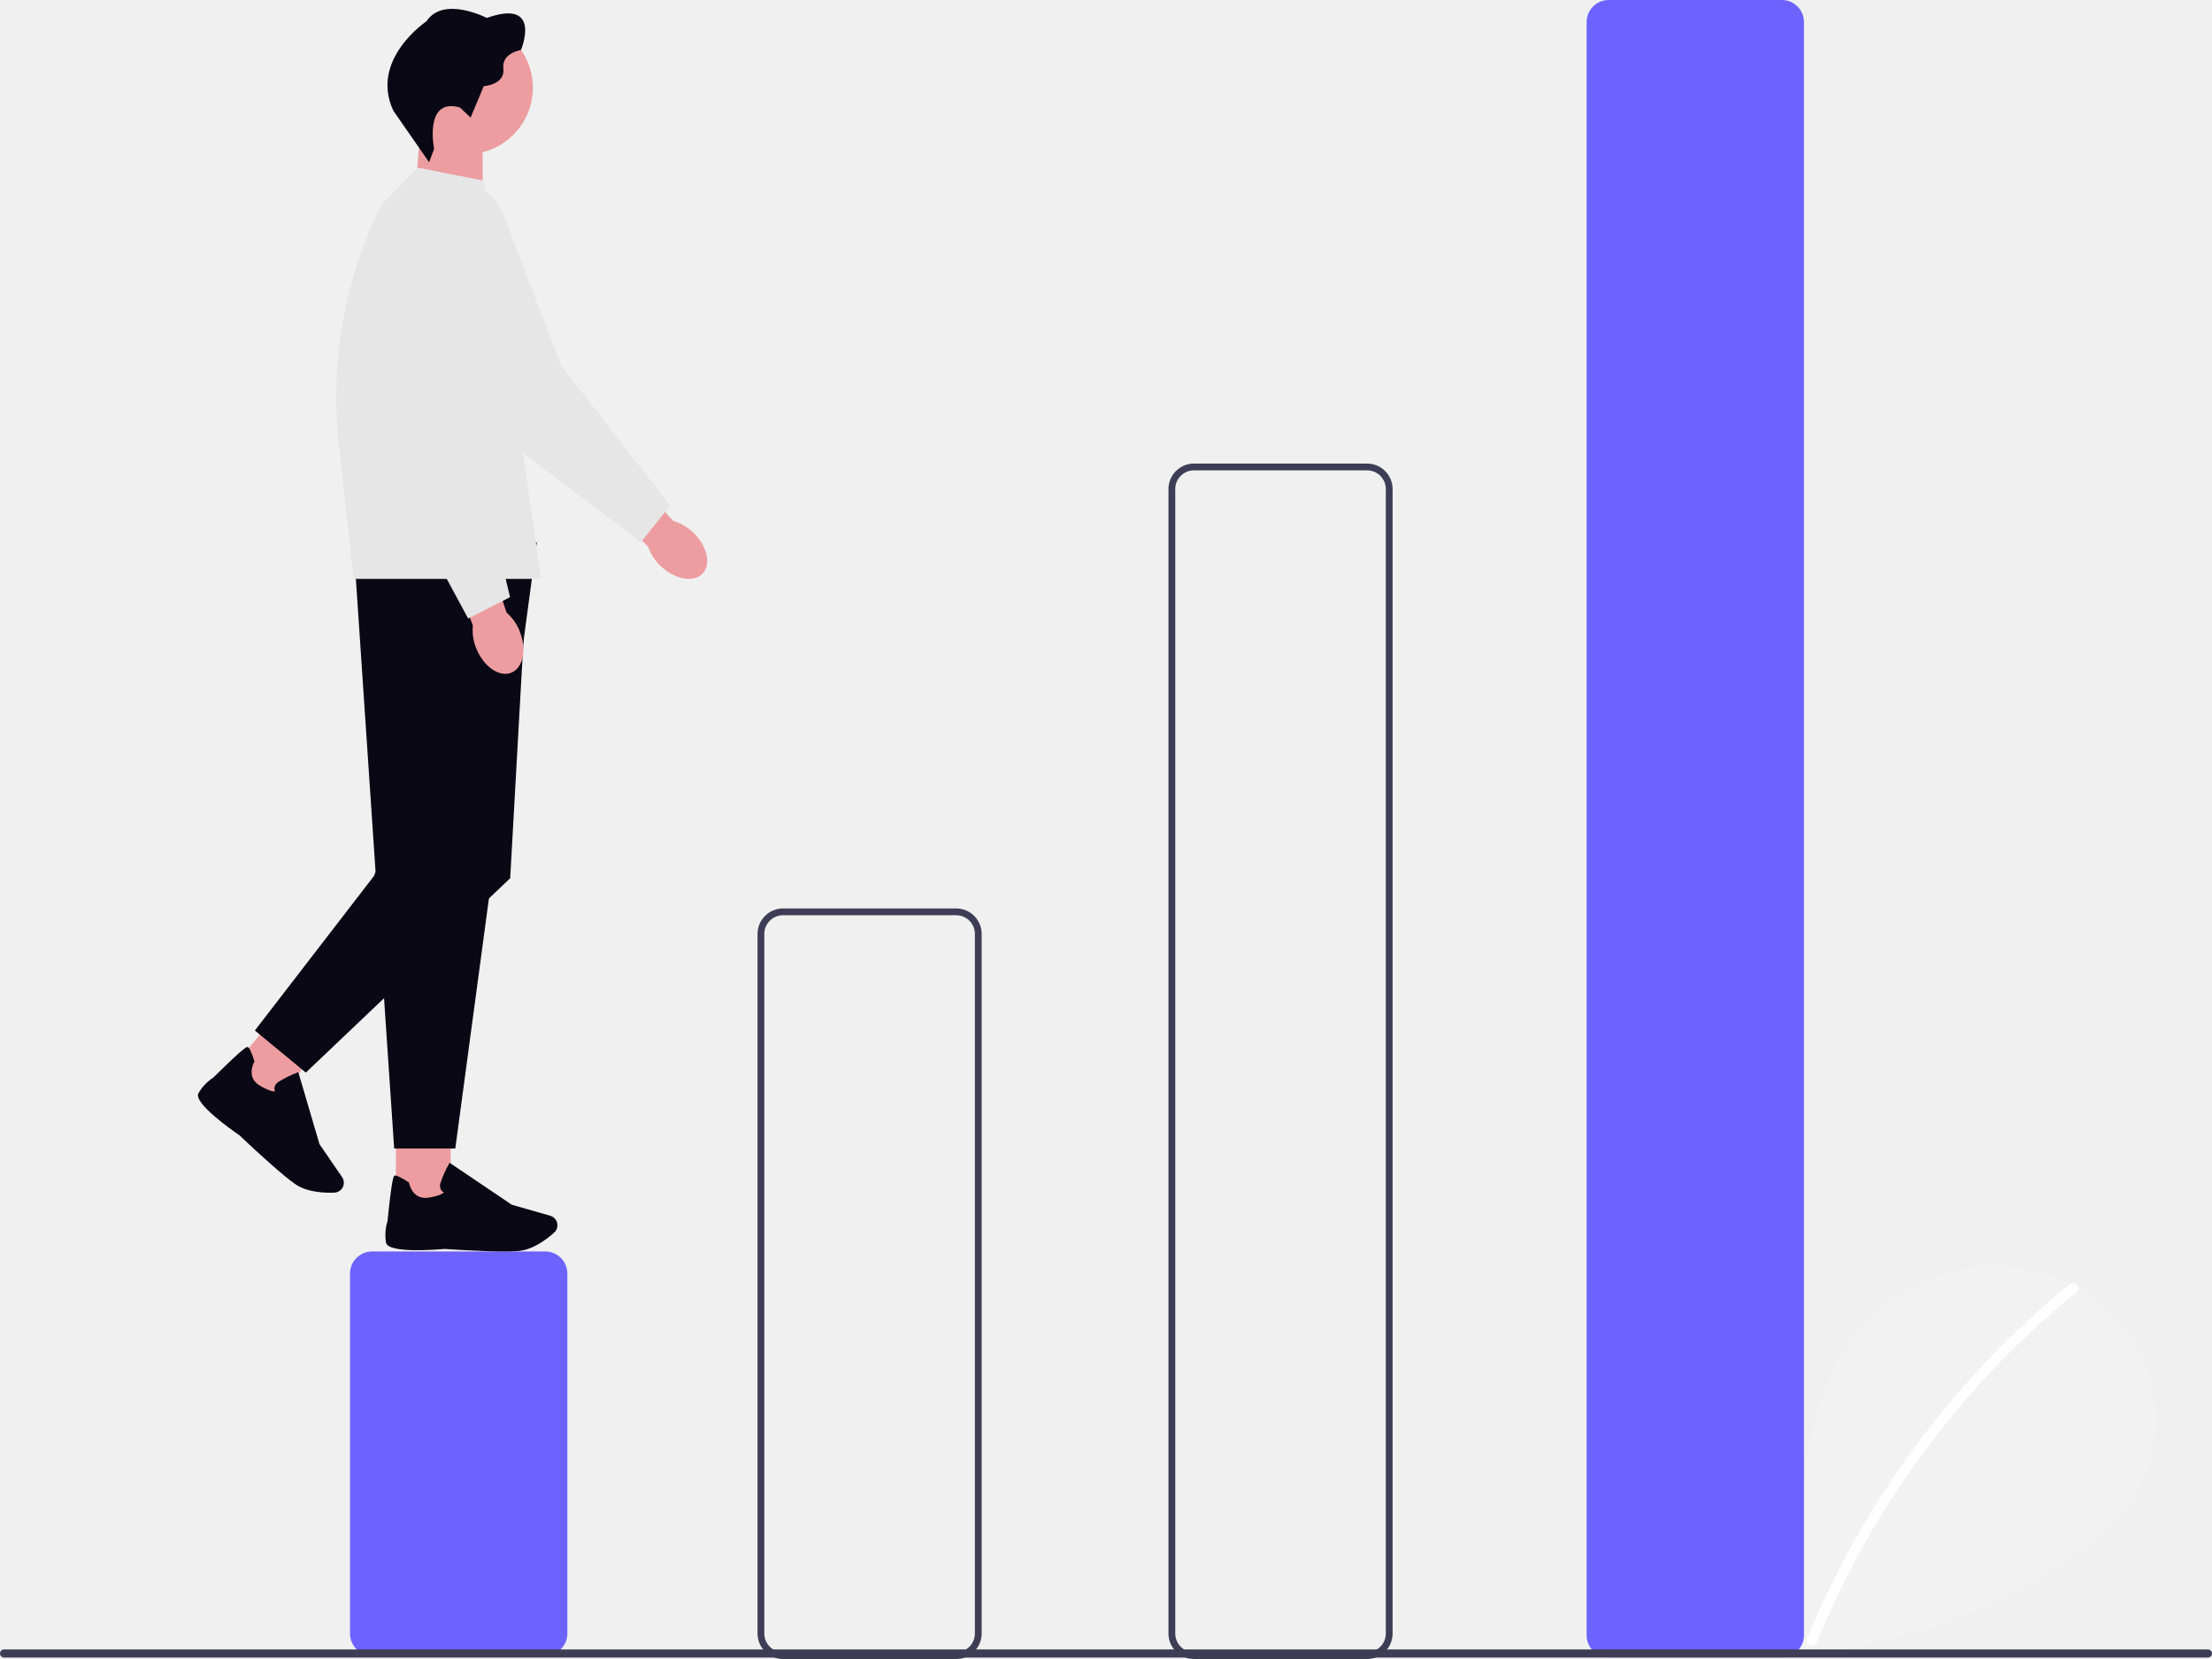
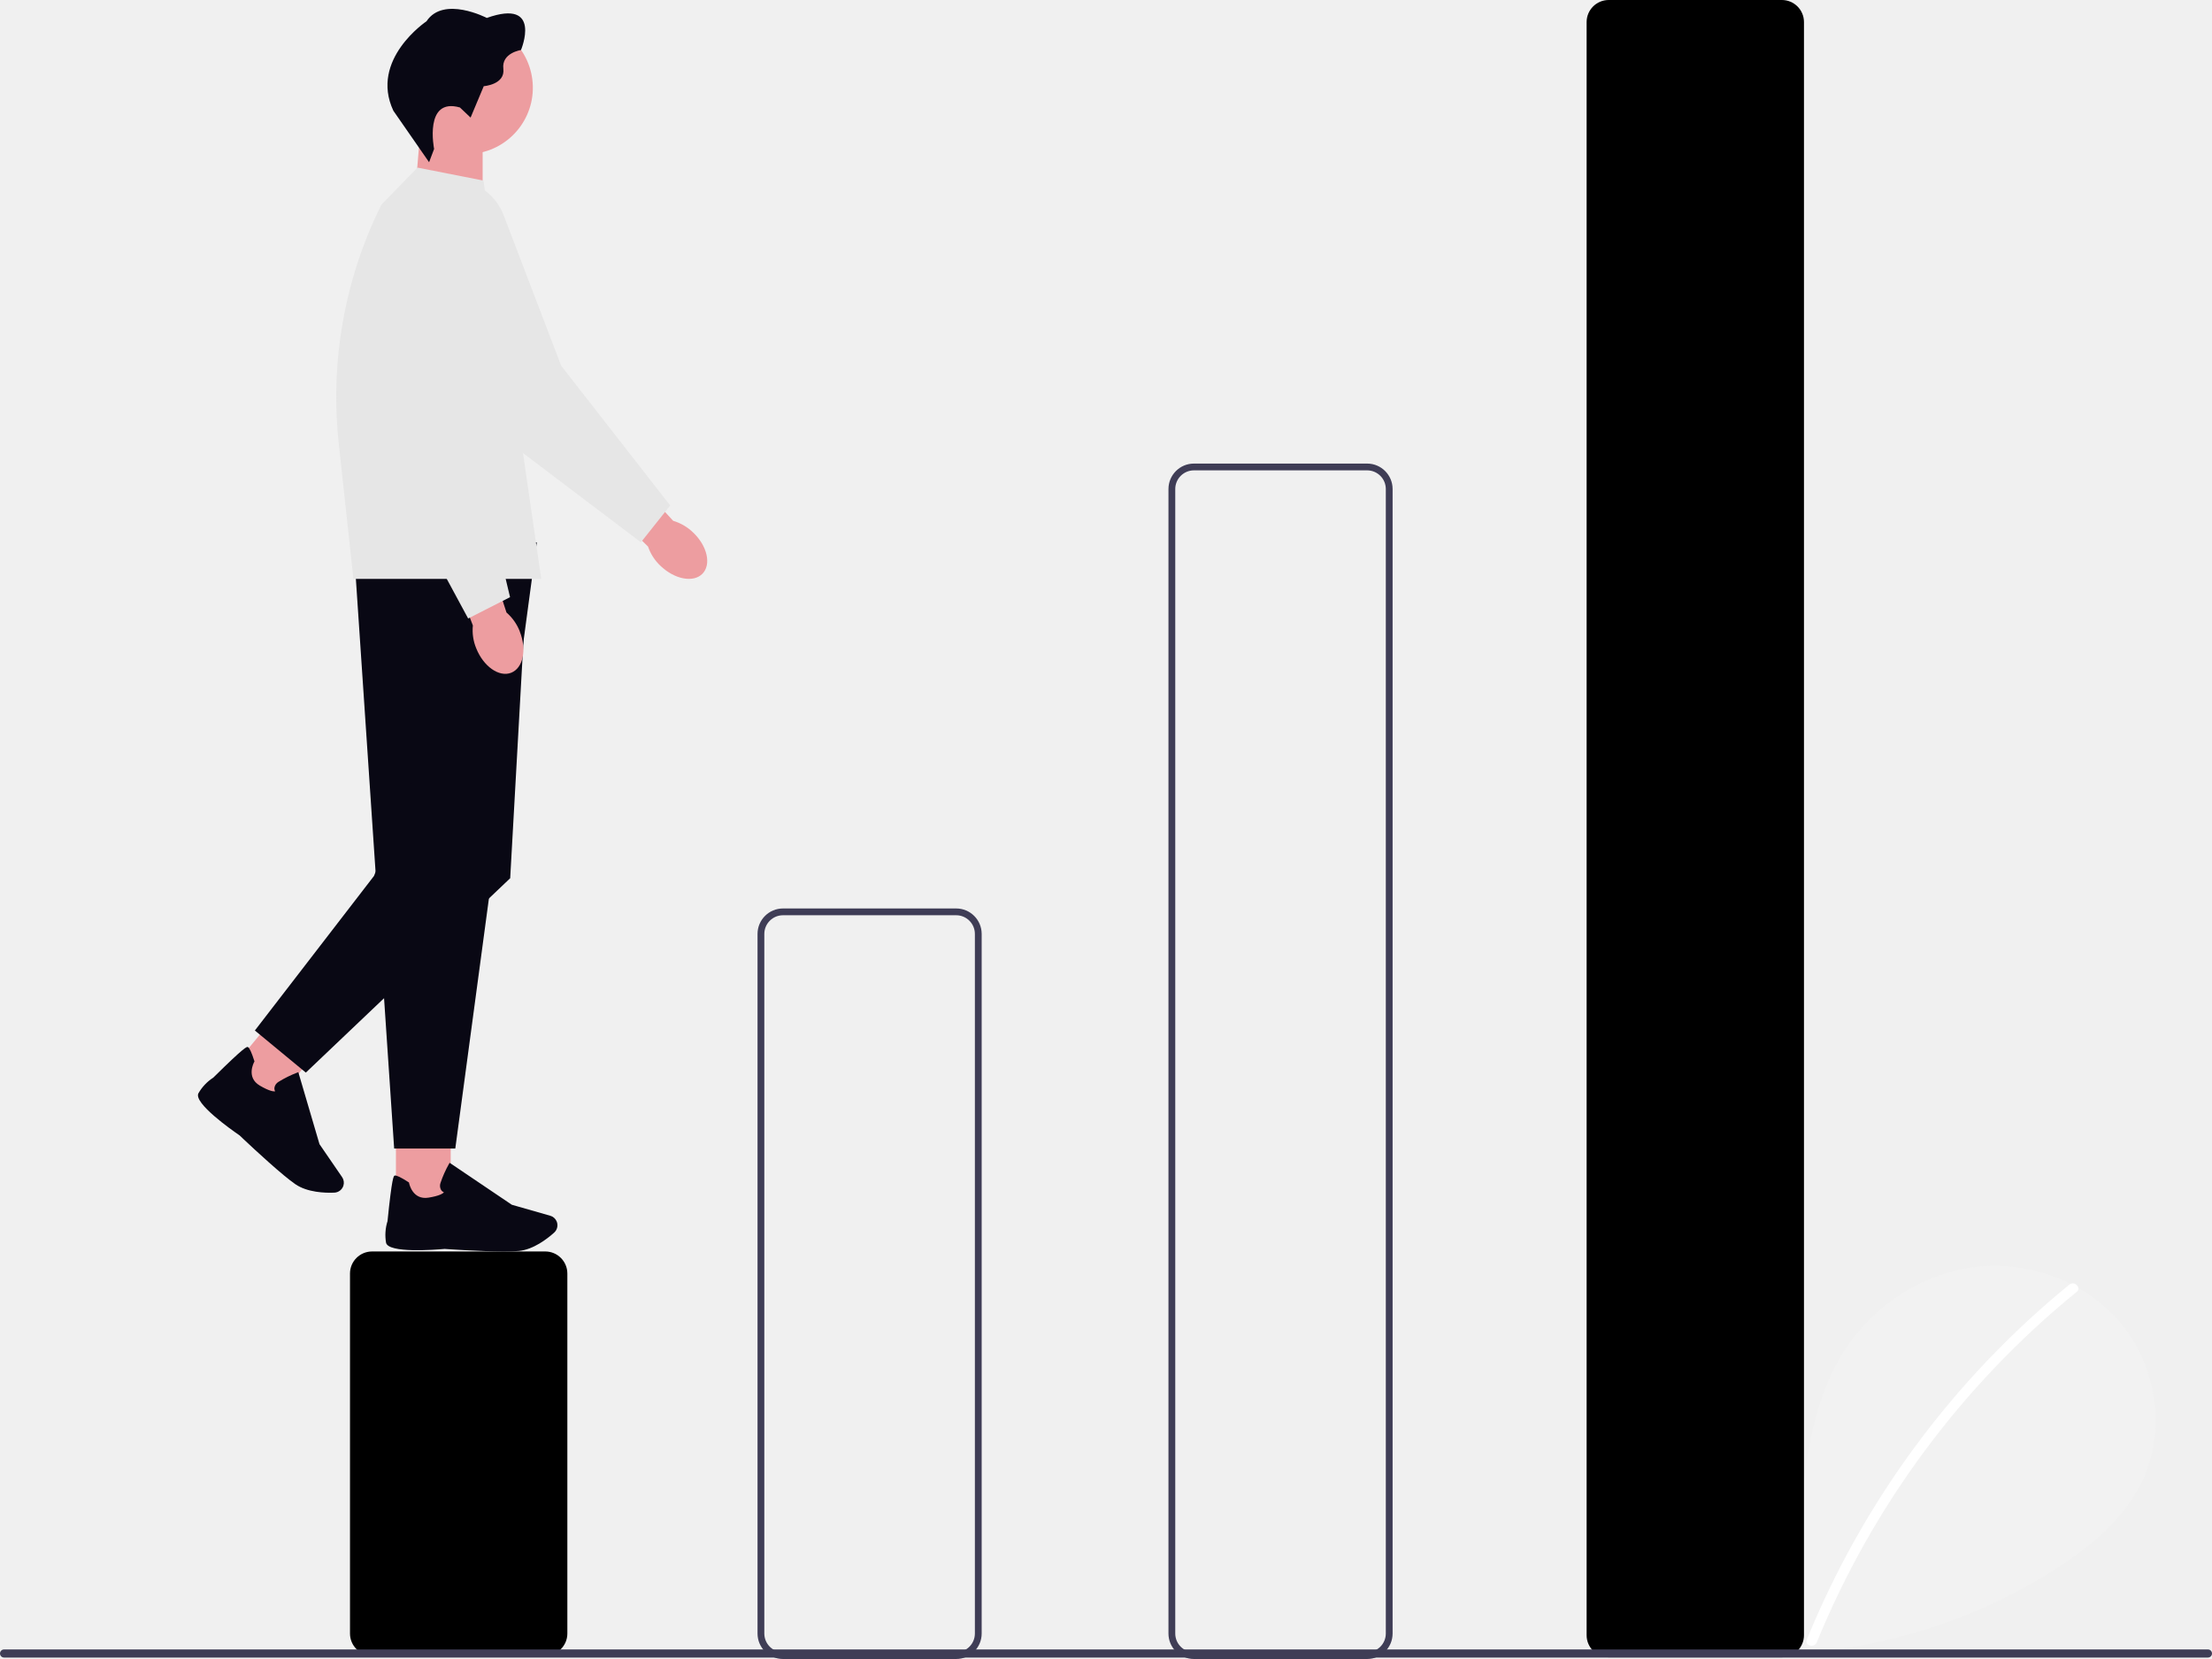
<svg xmlns="http://www.w3.org/2000/svg" width="800" height="600" viewBox="0 0 800 600">
  <g transform="translate(-560 -247)">
    <path d="M759.911,703.083c-9.071-7.665-14.58-19.773-13.135-31.56s10.394-22.623,22-25.126,24.841,4.426,28.367,15.766c1.94-21.863,4.177-44.642,15.8-63.26,10.525-16.858,28.754-28.921,48.511-31.079s40.558,5.993,52.879,21.586,15.338,38.263,6.709,56.166c-6.357,13.188-18.069,23-30.34,30.988a195.815,195.815,0,0,1-133.925,29.3" transform="translate(413.61 137.331)" fill="#f2f2f2" />
    <path d="M894.341,574.213A323.109,323.109,0,0,0,799.4,702.587c-.906,2.219,2.7,3.185,3.593.991a319.508,319.508,0,0,1,93.979-126.73C898.836,575.333,896.186,572.711,894.341,574.213Z" transform="translate(414.068 137.386)" fill="#fff" />
-     <path d="M447.124,734.277H384.484a7.993,7.993,0,0,1-7.984-7.984V596.1a7.993,7.993,0,0,1,7.984-7.984h62.641a7.993,7.993,0,0,1,7.984,7.984V726.294A7.993,7.993,0,0,1,447.124,734.277Z" transform="translate(310.081 111.493)" fill="#6c63ff" />
+     <path d="M447.124,734.277H384.484a7.993,7.993,0,0,1-7.984-7.984V596.1a7.993,7.993,0,0,1,7.984-7.984h62.641a7.993,7.993,0,0,1,7.984,7.984V726.294A7.993,7.993,0,0,1,447.124,734.277Z" transform="translate(310.081 111.493)" fill="currentColor" />
    <path d="M568.353,758.559H505.712a9.222,9.222,0,0,1-9.212-9.212V496.328a9.222,9.222,0,0,1,9.212-9.212h62.641a9.222,9.222,0,0,1,9.212,9.212V749.347A9.222,9.222,0,0,1,568.353,758.559ZM505.712,489.572a6.763,6.763,0,0,0-6.755,6.755V749.347a6.763,6.763,0,0,0,6.755,6.755h62.641a6.763,6.763,0,0,0,6.755-6.755V496.328a6.763,6.763,0,0,0-6.755-6.755Z" transform="translate(337.471 88.44)" fill="#3f3d56" />
    <path d="M689.353,788.459H626.712a9.222,9.222,0,0,1-9.212-9.212V365.328a9.222,9.222,0,0,1,9.212-9.212h62.641a9.222,9.222,0,0,1,9.212,9.212v413.92A9.222,9.222,0,0,1,689.353,788.459ZM626.712,358.572a6.763,6.763,0,0,0-6.755,6.755v413.92A6.763,6.763,0,0,0,626.712,786h62.641a6.763,6.763,0,0,0,6.755-6.755V365.328a6.763,6.763,0,0,0-6.755-6.755Z" transform="translate(365.09 58.54)" fill="#3f3d56" />
-     <path d="M811.254,819H748.613a7.993,7.993,0,0,1-7.984-7.984V227.6a7.993,7.993,0,0,1,7.984-7.984h62.641a7.993,7.993,0,0,1,7.984,7.984V811.018A7.993,7.993,0,0,1,811.254,819Z" transform="translate(393.194 27.384)" fill="#6c63ff" />
+     <path d="M811.254,819H748.613a7.993,7.993,0,0,1-7.984-7.984V227.6a7.993,7.993,0,0,1,7.984-7.984h62.641a7.993,7.993,0,0,1,7.984,7.984V811.018A7.993,7.993,0,0,1,811.254,819Z" transform="translate(393.194 27.384)" fill="currentColor" />
    <path d="M1073.7,708.242H276.628a1.466,1.466,0,1,1,0-2.932H1073.7a1.466,1.466,0,1,1,0,2.932Z" transform="translate(284.838 138.235)" fill="#3f3d56" />
    <g transform="translate(631.595 247)">
      <path d="M517.4,164.58h22.316v35.4L515.109,191.9Z" transform="translate(-436.758 -119.84)" fill="#ed9da0" />
      <ellipse cx="24.015" cy="24.015" rx="24.015" ry="24.015" transform="translate(70.338 10.826) rotate(-7)" fill="#ed9da0" />
      <path d="M466.9,319.455h0a17.355,17.355,0,0,0-7.234-4.246l-19.943-21.74-10.516,10.08,21.374,20.974a17.04,17.04,0,0,0,4.539,7.005c5.116,4.891,11.9,6.147,15.146,2.808s1.759-10-3.347-14.875H466.9Z" transform="translate(-287.801 -126.848)" fill="#ed9da0" />
      <path d="M543.182,303.815l-10.59,13.315-54.743-41.438-.047-.095-31.99-59.7a20.475,20.475,0,1,1,37.173-16.984l20.756,54.326L543.183,303.8v.019Z" transform="translate(-372.395 -120.995)" fill="#e6e6e6" />
      <path d="M560.07,156.929v.006Z" transform="translate(-435.646 -126.904)" fill="#ed9da0" />
      <path d="M14.09,49.606,11.7,54.146,1.144,34.087C-5.21,14.626,16.983,3.448,16.983,3.448,24.228-5.081,38.78,4.9,38.78,4.9,59.772.233,49.636,17.926,49.636,17.926s-7.158.158-7.158,5.948-7.8,5.391-7.8,5.391L28.564,39.96l-3.376-4.1c-12.549-5.314-11.1,13.749-11.1,13.749Z" transform="translate(65.376 6.347) rotate(-7)" fill="#090814" />
      <rect width="19.802" height="28.095" transform="translate(71.599 407.511)" fill="#ed9da0" />
      <path d="M529.428,594.055c-8.69,0-21.379-.908-21.476-.917-3.392.3-20.341,1.636-21.183-2.241a16.651,16.651,0,0,1,.53-7.8c1.636-16.2,2.241-16.388,2.6-16.492.58-.17,2.26.631,4.993,2.391l.17.114.038.2c.047.246,1.258,6.194,7,5.285,3.934-.624,5.206-1.494,5.617-1.919a2.419,2.419,0,0,1-1.04-.869,3.042,3.042,0,0,1-.217-2.536,40.091,40.091,0,0,1,3.043-6.837l.256-.454,22.5,15.184,13.9,3.972a3.556,3.556,0,0,1,2.318,2.051h0a3.584,3.584,0,0,1-.908,4.047c-2.524,2.269-7.547,6.153-12.8,6.638-1.4.133-3.253.18-5.333.18h0Z" transform="translate(-418.744 -141.446)" fill="#090814" />
      <rect width="19.802" height="28.095" transform="translate(27.027 399.666) rotate(-140.436)" fill="#ed9da0" />
      <path d="M599.206,564.065c-6.7-5.541-15.9-14.326-15.962-14.392-2.808-1.919-16.719-11.7-14.894-15.225a16.5,16.5,0,0,1,5.381-5.674c11.584-11.451,12.161-11.2,12.511-11.054.558.237,1.341,1.919,2.326,5.021l.057.189-.1.18c-.133.227-2.988,5.588,2.014,8.539,3.432,2.024,4.965,2.166,5.551,2.1a2.414,2.414,0,0,1-.246-1.341,3.049,3.049,0,0,1,1.449-2.09A40.232,40.232,0,0,1,604,526.99l.482-.189,7.659,26.043,8.18,11.924a3.588,3.588,0,0,1,.473,3.064h0a3.6,3.6,0,0,1-3.281,2.543c-3.385.145-9.731-.066-14.09-3.043-1.154-.8-2.608-1.938-4.218-3.26h0Z" transform="translate(-568.186 -139.039)" fill="#090814" />
      <path d="M559.02,319.1,529.544,538.344H507.435L492.7,319.1h66.326Z" transform="translate(-436.477 -122.965)" fill="#090814" />
      <path d="M535.766,436.265,492.7,492.142l18.43,15.224,73.909-70.3,6.6-117.971-13.217,11.816Z" transform="translate(-472.117 -119.446)" fill="#090814" />
      <path d="M545.916,188.41l20.893,144.053H498.887l-5.267-48.632a156.293,156.293,0,0,1,15.395-86.725l13.055-13.383,23.848,4.688Z" transform="translate(-442.662 -123.104)" fill="#e6e6e6" />
      <path d="M527.22,356.781h0a17.3,17.3,0,0,0-4.823-6.864l-9.129-28.068-13.759,4.812,10.732,27.944a16.941,16.941,0,0,0,1.219,8.265c2.619,6.563,8.275,10.525,12.615,8.839s5.74-8.369,3.121-14.932h.019Z" transform="translate(-410.816 -128.391)" fill="#ed9da0" />
      <path d="M556.777,337.49l-15.158,7.716L509,284.788v-.1L504.665,217.1a20.476,20.476,0,1,1,40.87,0l-3.66,58.035,14.9,62.364h0Z" transform="translate(-443.901 -121.516)" fill="#e6e6e6" />
    </g>
  </g>
</svg>
